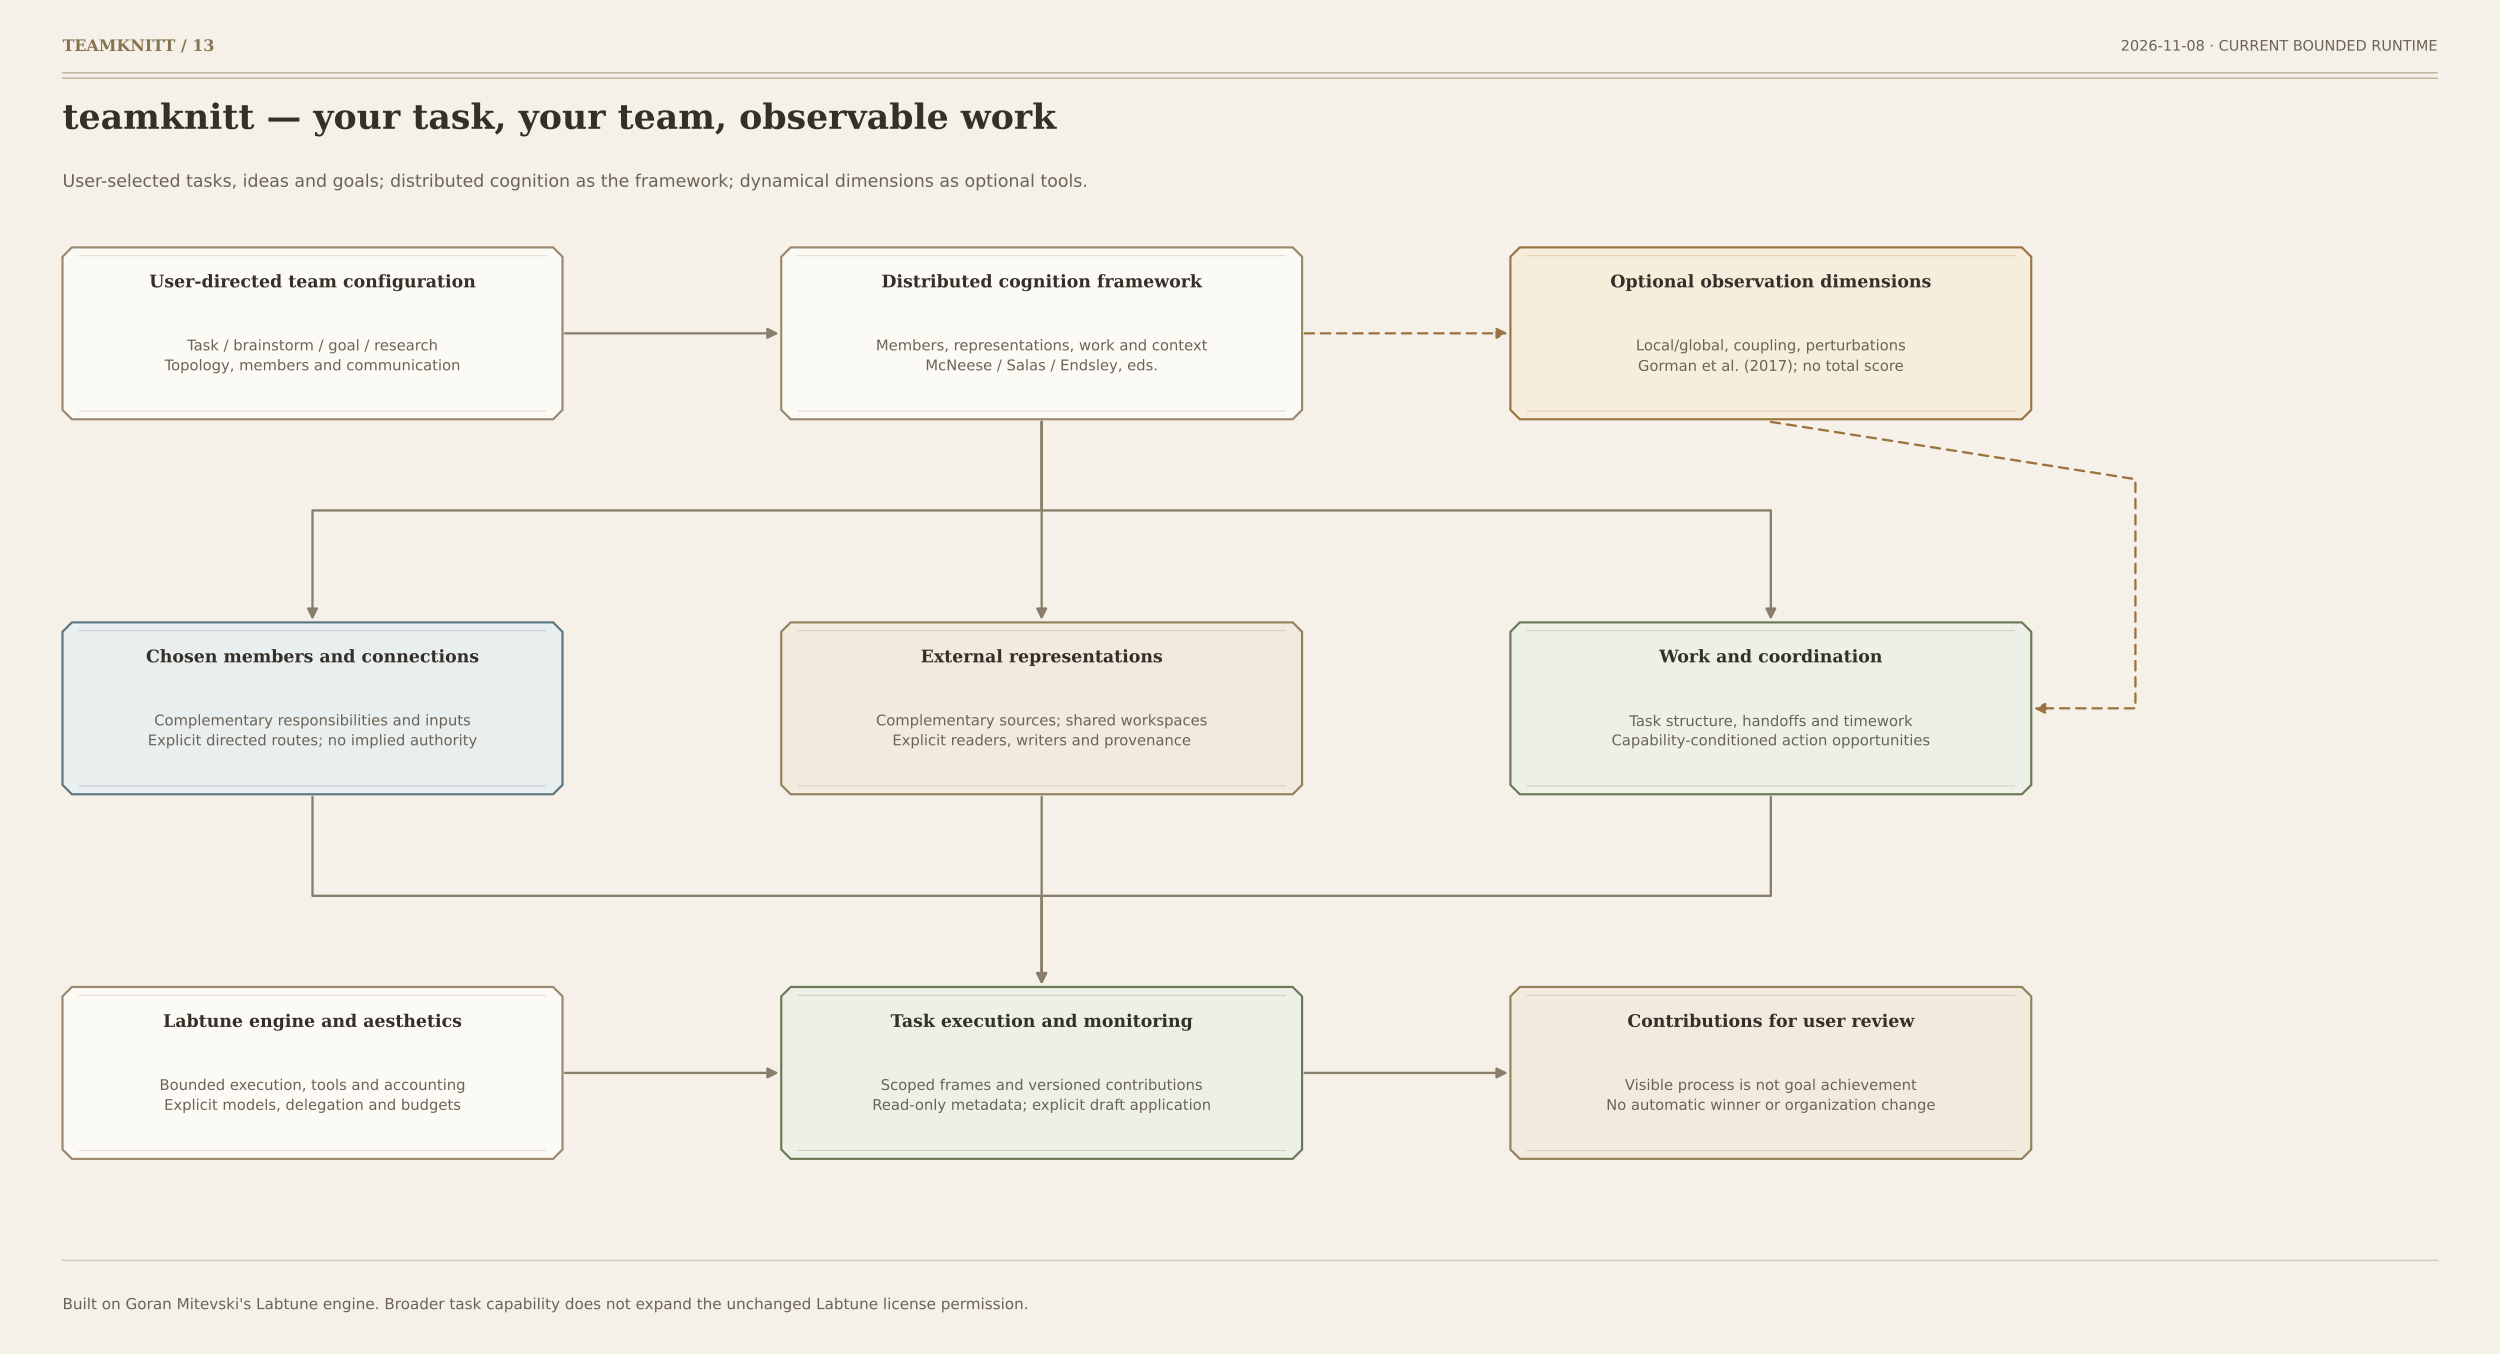
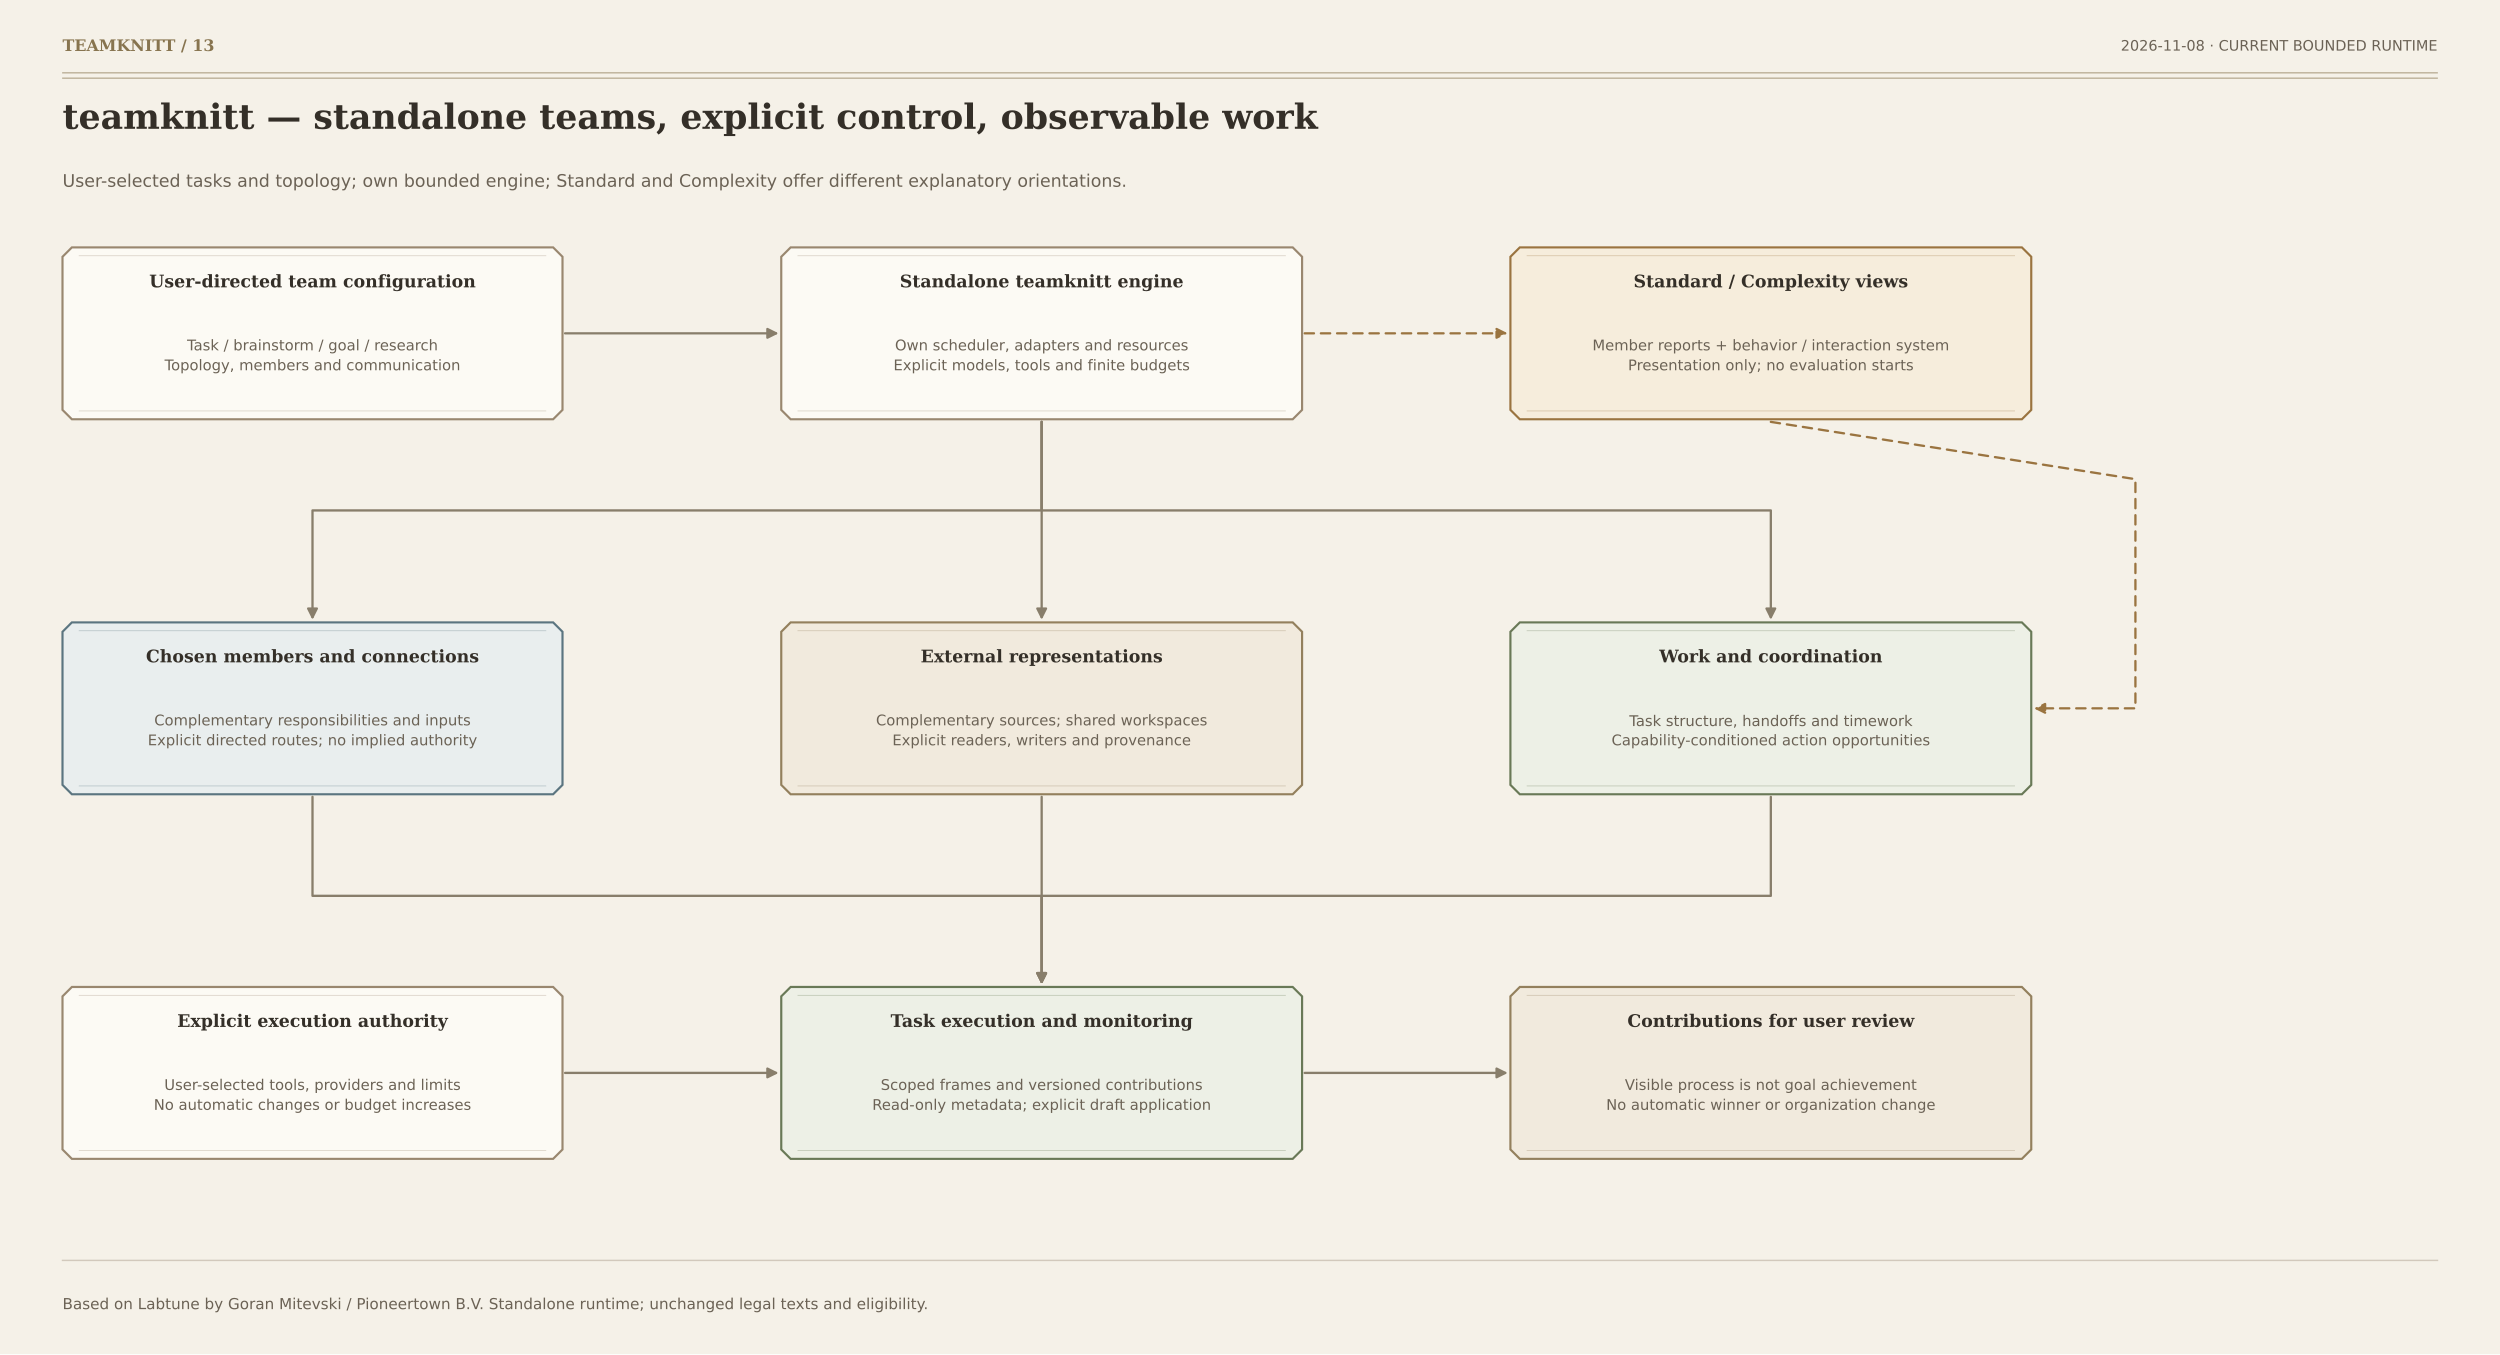
<svg xmlns="http://www.w3.org/2000/svg" width="1728pt" height="936pt" viewBox="0 0 1728 936" version="1.1">
  <defs>
    <style type="text/css">*{stroke-linejoin: round; stroke-linecap: butt}</style>
  </defs>
  <g id="figure_1">
    <g id="patch_1">
      <path d="M 0 936 L 1728 936 L 1728 0 L 0 0 z " style="fill: #f5f1e8" />
    </g>
    <g id="axes_1">
      <g id="patch_2">
-         <path d="M 390.6 230.4 L 536.411 230.4 " clip-path="url(#pc4dc8d3c06)" style="fill: none; stroke: #887e6b; stroke-width: 1.6; stroke-linecap: round" />
-         <path d="M 530.411 227.4 L 536.411 230.4 L 530.411 233.4 z " clip-path="url(#pc4dc8d3c06)" style="fill: #887e6b; stroke: #887e6b; stroke-width: 1.6; stroke-linecap: round" />
+         <path d="M 390.6 230.4 L 536.411 230.4 " clip-path="url(#p07a15c1b20)" style="fill: none; stroke: #887e6b; stroke-width: 1.6; stroke-linecap: round" />
+         <path d="M 530.411 227.4 L 536.411 230.4 L 530.411 233.4 z " clip-path="url(#p07a15c1b20)" style="fill: #887e6b; stroke: #887e6b; stroke-width: 1.6; stroke-linecap: round" />
      </g>
      <g id="patch_3">
-         <path d="M 901.8 230.4 L 1040.411 230.4 " clip-path="url(#pc4dc8d3c06)" style="fill: none; stroke-dasharray: 6.4,4.8; stroke-dashoffset: 0; stroke: #9a7440; stroke-width: 1.6; stroke-linecap: round" />
-         <path d="M 1034.411 227.4 L 1040.411 230.4 L 1034.411 233.4 z " clip-path="url(#pc4dc8d3c06)" style="fill: #9a7440; stroke-dasharray: 6.4,4.8; stroke-dashoffset: 0; stroke: #9a7440; stroke-width: 1.6; stroke-linecap: round" />
+         <path d="M 901.8 230.4 L 1040.411 230.4 " clip-path="url(#p07a15c1b20)" style="fill: none; stroke-dasharray: 6.4,4.8; stroke-dashoffset: 0; stroke: #9a7440; stroke-width: 1.6; stroke-linecap: round" />
+         <path d="M 1034.411 227.4 L 1040.411 230.4 L 1034.411 233.4 z " clip-path="url(#p07a15c1b20)" style="fill: #9a7440; stroke-dasharray: 6.4,4.8; stroke-dashoffset: 0; stroke: #9a7440; stroke-width: 1.6; stroke-linecap: round" />
      </g>
      <g id="patch_4">
-         <path d="M 720 291.6 L 720 352.8 L 216 352.8 L 216 426.611 " clip-path="url(#pc4dc8d3c06)" style="fill: none; stroke: #887e6b; stroke-width: 1.6; stroke-linecap: round" />
-         <path d="M 219 420.611 L 216 426.611 L 213 420.611 z " clip-path="url(#pc4dc8d3c06)" style="fill: #887e6b; stroke: #887e6b; stroke-width: 1.6; stroke-linecap: round" />
+         <path d="M 720 291.6 L 720 352.8 L 216 352.8 L 216 426.611 " clip-path="url(#p07a15c1b20)" style="fill: none; stroke: #887e6b; stroke-width: 1.6; stroke-linecap: round" />
+         <path d="M 219 420.611 L 216 426.611 L 213 420.611 z " clip-path="url(#p07a15c1b20)" style="fill: #887e6b; stroke: #887e6b; stroke-width: 1.6; stroke-linecap: round" />
      </g>
      <g id="patch_5">
-         <path d="M 720 291.6 L 720 426.611 " clip-path="url(#pc4dc8d3c06)" style="fill: none; stroke: #887e6b; stroke-width: 1.6; stroke-linecap: round" />
-         <path d="M 723 420.611 L 720 426.611 L 717 420.611 z " clip-path="url(#pc4dc8d3c06)" style="fill: #887e6b; stroke: #887e6b; stroke-width: 1.6; stroke-linecap: round" />
+         <path d="M 720 291.6 L 720 426.611 " clip-path="url(#p07a15c1b20)" style="fill: none; stroke: #887e6b; stroke-width: 1.6; stroke-linecap: round" />
+         <path d="M 723 420.611 L 720 426.611 L 717 420.611 z " clip-path="url(#p07a15c1b20)" style="fill: #887e6b; stroke: #887e6b; stroke-width: 1.6; stroke-linecap: round" />
      </g>
      <g id="patch_6">
-         <path d="M 720 291.6 L 720 352.8 L 1224 352.8 L 1224 426.611 " clip-path="url(#pc4dc8d3c06)" style="fill: none; stroke: #887e6b; stroke-width: 1.6; stroke-linecap: round" />
-         <path d="M 1227 420.611 L 1224 426.611 L 1221 420.611 z " clip-path="url(#pc4dc8d3c06)" style="fill: #887e6b; stroke: #887e6b; stroke-width: 1.6; stroke-linecap: round" />
+         <path d="M 720 291.6 L 720 352.8 L 1224 352.8 L 1224 426.611 " clip-path="url(#p07a15c1b20)" style="fill: none; stroke: #887e6b; stroke-width: 1.6; stroke-linecap: round" />
+         <path d="M 1227 420.611 L 1224 426.611 L 1221 420.611 z " clip-path="url(#p07a15c1b20)" style="fill: #887e6b; stroke: #887e6b; stroke-width: 1.6; stroke-linecap: round" />
      </g>
      <g id="patch_7">
-         <path d="M 1224 291.6 L 1476 331.2 L 1476 489.6 L 1407.589 489.6 " clip-path="url(#pc4dc8d3c06)" style="fill: none; stroke-dasharray: 6.4,4.8; stroke-dashoffset: 0; stroke: #9a7440; stroke-width: 1.6; stroke-linecap: round" />
-         <path d="M 1413.589 492.6 L 1407.589 489.6 L 1413.589 486.6 z " clip-path="url(#pc4dc8d3c06)" style="fill: #9a7440; stroke-dasharray: 6.4,4.8; stroke-dashoffset: 0; stroke: #9a7440; stroke-width: 1.6; stroke-linecap: round" />
+         <path d="M 1224 291.6 L 1476 331.2 L 1476 489.6 L 1407.589 489.6 " clip-path="url(#p07a15c1b20)" style="fill: none; stroke-dasharray: 6.4,4.8; stroke-dashoffset: 0; stroke: #9a7440; stroke-width: 1.6; stroke-linecap: round" />
+         <path d="M 1413.589 492.6 L 1407.589 489.6 L 1413.589 486.6 z " clip-path="url(#p07a15c1b20)" style="fill: #9a7440; stroke-dasharray: 6.4,4.8; stroke-dashoffset: 0; stroke: #9a7440; stroke-width: 1.6; stroke-linecap: round" />
      </g>
      <g id="patch_8">
-         <path d="M 216 550.8 L 216 619.2 L 720 619.2 L 720 678.611 " clip-path="url(#pc4dc8d3c06)" style="fill: none; stroke: #887e6b; stroke-width: 1.6; stroke-linecap: round" />
-         <path d="M 723 672.611 L 720 678.611 L 717 672.611 z " clip-path="url(#pc4dc8d3c06)" style="fill: #887e6b; stroke: #887e6b; stroke-width: 1.6; stroke-linecap: round" />
+         <path d="M 216 550.8 L 216 619.2 L 720 619.2 L 720 678.611 " clip-path="url(#p07a15c1b20)" style="fill: none; stroke: #887e6b; stroke-width: 1.6; stroke-linecap: round" />
+         <path d="M 723 672.611 L 720 678.611 L 717 672.611 z " clip-path="url(#p07a15c1b20)" style="fill: #887e6b; stroke: #887e6b; stroke-width: 1.6; stroke-linecap: round" />
      </g>
      <g id="patch_9">
-         <path d="M 720 550.8 L 720 678.611 " clip-path="url(#pc4dc8d3c06)" style="fill: none; stroke: #887e6b; stroke-width: 1.6; stroke-linecap: round" />
-         <path d="M 723 672.611 L 720 678.611 L 717 672.611 z " clip-path="url(#pc4dc8d3c06)" style="fill: #887e6b; stroke: #887e6b; stroke-width: 1.6; stroke-linecap: round" />
+         <path d="M 720 550.8 L 720 678.611 " clip-path="url(#p07a15c1b20)" style="fill: none; stroke: #887e6b; stroke-width: 1.6; stroke-linecap: round" />
+         <path d="M 723 672.611 L 720 678.611 L 717 672.611 z " clip-path="url(#p07a15c1b20)" style="fill: #887e6b; stroke: #887e6b; stroke-width: 1.6; stroke-linecap: round" />
      </g>
      <g id="patch_10">
-         <path d="M 1224 550.8 L 1224 619.2 L 720 619.2 L 720 678.611 " clip-path="url(#pc4dc8d3c06)" style="fill: none; stroke: #887e6b; stroke-width: 1.6; stroke-linecap: round" />
-         <path d="M 723 672.611 L 720 678.611 L 717 672.611 z " clip-path="url(#pc4dc8d3c06)" style="fill: #887e6b; stroke: #887e6b; stroke-width: 1.6; stroke-linecap: round" />
+         <path d="M 1224 550.8 L 1224 619.2 L 720 619.2 L 720 678.611 " clip-path="url(#p07a15c1b20)" style="fill: none; stroke: #887e6b; stroke-width: 1.6; stroke-linecap: round" />
+         <path d="M 723 672.611 L 720 678.611 L 717 672.611 z " clip-path="url(#p07a15c1b20)" style="fill: #887e6b; stroke: #887e6b; stroke-width: 1.6; stroke-linecap: round" />
      </g>
      <g id="patch_11">
-         <path d="M 390.6 741.6 L 536.411 741.6 " clip-path="url(#pc4dc8d3c06)" style="fill: none; stroke: #887e6b; stroke-width: 1.6; stroke-linecap: round" />
-         <path d="M 530.411 738.6 L 536.411 741.6 L 530.411 744.6 z " clip-path="url(#pc4dc8d3c06)" style="fill: #887e6b; stroke: #887e6b; stroke-width: 1.6; stroke-linecap: round" />
+         <path d="M 390.6 741.6 L 536.411 741.6 " clip-path="url(#p07a15c1b20)" style="fill: none; stroke: #887e6b; stroke-width: 1.6; stroke-linecap: round" />
+         <path d="M 530.411 738.6 L 536.411 741.6 L 530.411 744.6 z " clip-path="url(#p07a15c1b20)" style="fill: #887e6b; stroke: #887e6b; stroke-width: 1.6; stroke-linecap: round" />
      </g>
      <g id="patch_12">
-         <path d="M 901.8 741.6 L 1040.411 741.6 " clip-path="url(#pc4dc8d3c06)" style="fill: none; stroke: #887e6b; stroke-width: 1.6; stroke-linecap: round" />
-         <path d="M 1034.411 738.6 L 1040.411 741.6 L 1034.411 744.6 z " clip-path="url(#pc4dc8d3c06)" style="fill: #887e6b; stroke: #887e6b; stroke-width: 1.6; stroke-linecap: round" />
+         <path d="M 901.8 741.6 L 1040.411 741.6 " clip-path="url(#p07a15c1b20)" style="fill: none; stroke: #887e6b; stroke-width: 1.6; stroke-linecap: round" />
+         <path d="M 1034.411 738.6 L 1040.411 741.6 L 1034.411 744.6 z " clip-path="url(#p07a15c1b20)" style="fill: #887e6b; stroke: #887e6b; stroke-width: 1.6; stroke-linecap: round" />
      </g>
      <g id="line2d_1">
-         <path d="M 43.2 50.4 L 1684.8 50.4 " clip-path="url(#pc4dc8d3c06)" style="fill: none; stroke: #87744f; stroke-width: 0.5; stroke-linecap: square" />
+         <path d="M 43.2 50.4 L 1684.8 50.4 " clip-path="url(#p07a15c1b20)" style="fill: none; stroke: #87744f; stroke-width: 0.5; stroke-linecap: square" />
      </g>
      <g id="line2d_2">
-         <path d="M 43.2 54 L 1684.8 54 " clip-path="url(#pc4dc8d3c06)" style="fill: none; stroke: #87744f; stroke-width: 0.5; stroke-linecap: square" />
+         <path d="M 43.2 54 L 1684.8 54 " clip-path="url(#p07a15c1b20)" style="fill: none; stroke: #87744f; stroke-width: 0.5; stroke-linecap: square" />
      </g>
      <g id="line2d_3">
-         <path d="M 43.2 871.2 L 1684.8 871.2 " clip-path="url(#pc4dc8d3c06)" style="fill: none; stroke: #d2c9bc; stroke-linecap: square" />
+         <path d="M 43.2 871.2 L 1684.8 871.2 " clip-path="url(#p07a15c1b20)" style="fill: none; stroke: #d2c9bc; stroke-linecap: square" />
      </g>
      <g id="text_1">
        <text style="font-weight: 700; font-size: 11px; font-family: 'DejaVu Serif'; text-anchor: start; fill: #87744f" x="43.2" y="35.257" transform="rotate(-0 43.2 35.25742)">TEAMKNITT / 13</text>
      </g>
      <g id="text_2">
        <text style="font-size: 10px; font-family: 'DejaVu Sans'; text-anchor: end; fill: #6b6255" x="1684.8" y="34.998" transform="rotate(-0 1684.8 34.99766)">2026-11-08 · CURRENT BOUNDED RUNTIME</text>
      </g>
      <g id="text_3">
-         <text style="font-weight: 700; font-size: 24px; font-family: 'DejaVu Serif'; text-anchor: start; fill: #342f28" x="43.2" y="89.035" transform="rotate(-0 43.2 89.03531)">teamknitt — your task, your team, observable work</text>
+         <text style="font-weight: 700; font-size: 24px; font-family: 'DejaVu Serif'; text-anchor: start; fill: #342f28" x="43.2" y="89.035" transform="rotate(-0 43.2 89.03531)">teamknitt — standalone teams, explicit control, observable work</text>
      </g>
      <g id="text_4">
-         <text style="font-size: 12px; font-family: 'DejaVu Sans'; text-anchor: start; fill: #6b6255" x="43.2" y="129.118" transform="rotate(-0 43.2 129.1177)">User-selected tasks, ideas and goals; distributed cognition as the framework; dynamical dimensions as optional tools.</text>
+         <text style="font-size: 12px; font-family: 'DejaVu Sans'; text-anchor: start; fill: #6b6255" x="43.2" y="129.118" transform="rotate(-0 43.2 129.1177)">User-selected tasks and topology; own bounded engine; Standard and Complexity offer different explanatory orientations.</text>
      </g>
      <g id="patch_13">
-         <path d="M 49.68 171 L 382.32 171 L 388.8 177.48 L 388.8 283.32 L 382.32 289.8 L 49.68 289.8 L 43.2 283.32 L 43.2 177.48 z " clip-path="url(#pc4dc8d3c06)" style="fill: #fcfaf4; stroke: #99876f; stroke-width: 1.5; stroke-linejoin: miter" />
+         <path d="M 49.68 171 L 382.32 171 L 388.8 177.48 L 388.8 283.32 L 382.32 289.8 L 49.68 289.8 L 43.2 283.32 L 43.2 177.48 z " clip-path="url(#p07a15c1b20)" style="fill: #fcfaf4; stroke: #99876f; stroke-width: 1.5; stroke-linejoin: miter" />
      </g>
      <g id="patch_14">
-         <path d="M 546.48 171 L 893.52 171 L 900 177.48 L 900 283.32 L 893.52 289.8 L 546.48 289.8 L 540 283.32 L 540 177.48 z " clip-path="url(#pc4dc8d3c06)" style="fill: #fcfaf4; stroke: #99876f; stroke-width: 1.5; stroke-linejoin: miter" />
+         <path d="M 546.48 171 L 893.52 171 L 900 177.48 L 900 283.32 L 893.52 289.8 L 546.48 289.8 L 540 283.32 L 540 177.48 z " clip-path="url(#p07a15c1b20)" style="fill: #fcfaf4; stroke: #99876f; stroke-width: 1.5; stroke-linejoin: miter" />
      </g>
      <g id="patch_15">
-         <path d="M 1050.48 171 L 1397.52 171 L 1404 177.48 L 1404 283.32 L 1397.52 289.8 L 1050.48 289.8 L 1044 283.32 L 1044 177.48 z " clip-path="url(#pc4dc8d3c06)" style="fill: #f6eddc; stroke: #9a7440; stroke-width: 1.5; stroke-linejoin: miter" />
+         <path d="M 1050.48 171 L 1397.52 171 L 1404 177.48 L 1404 283.32 L 1397.52 289.8 L 1050.48 289.8 L 1044 283.32 L 1044 177.48 z " clip-path="url(#p07a15c1b20)" style="fill: #f6eddc; stroke: #9a7440; stroke-width: 1.5; stroke-linejoin: miter" />
      </g>
      <g id="patch_16">
-         <path d="M 49.68 430.2 L 382.32 430.2 L 388.8 436.68 L 388.8 542.52 L 382.32 549 L 49.68 549 L 43.2 542.52 L 43.2 436.68 z " clip-path="url(#pc4dc8d3c06)" style="fill: #e9eeee; stroke: #5b7580; stroke-width: 1.5; stroke-linejoin: miter" />
+         <path d="M 49.68 430.2 L 382.32 430.2 L 388.8 436.68 L 388.8 542.52 L 382.32 549 L 49.68 549 L 43.2 542.52 L 43.2 436.68 z " clip-path="url(#p07a15c1b20)" style="fill: #e9eeee; stroke: #5b7580; stroke-width: 1.5; stroke-linejoin: miter" />
      </g>
      <g id="patch_17">
-         <path d="M 546.48 430.2 L 893.52 430.2 L 900 436.68 L 900 542.52 L 893.52 549 L 546.48 549 L 540 542.52 L 540 436.68 z " clip-path="url(#pc4dc8d3c06)" style="fill: #f1eadd; stroke: #93805d; stroke-width: 1.5; stroke-linejoin: miter" />
+         <path d="M 546.48 430.2 L 893.52 430.2 L 900 436.68 L 900 542.52 L 893.52 549 L 546.48 549 L 540 542.52 L 540 436.68 z " clip-path="url(#p07a15c1b20)" style="fill: #f1eadd; stroke: #93805d; stroke-width: 1.5; stroke-linejoin: miter" />
      </g>
      <g id="patch_18">
-         <path d="M 1050.48 430.2 L 1397.52 430.2 L 1404 436.68 L 1404 542.52 L 1397.52 549 L 1050.48 549 L 1044 542.52 L 1044 436.68 z " clip-path="url(#pc4dc8d3c06)" style="fill: #edf0e6; stroke: #697957; stroke-width: 1.5; stroke-linejoin: miter" />
+         <path d="M 1050.48 430.2 L 1397.52 430.2 L 1404 436.68 L 1404 542.52 L 1397.52 549 L 1050.48 549 L 1044 542.52 L 1044 436.68 z " clip-path="url(#p07a15c1b20)" style="fill: #edf0e6; stroke: #697957; stroke-width: 1.5; stroke-linejoin: miter" />
      </g>
      <g id="patch_19">
-         <path d="M 49.68 682.2 L 382.32 682.2 L 388.8 688.68 L 388.8 794.52 L 382.32 801 L 49.68 801 L 43.2 794.52 L 43.2 688.68 z " clip-path="url(#pc4dc8d3c06)" style="fill: #fcfaf4; stroke: #99876f; stroke-width: 1.5; stroke-linejoin: miter" />
+         <path d="M 49.68 682.2 L 382.32 682.2 L 388.8 688.68 L 388.8 794.52 L 382.32 801 L 49.68 801 L 43.2 794.52 L 43.2 688.68 z " clip-path="url(#p07a15c1b20)" style="fill: #fcfaf4; stroke: #99876f; stroke-width: 1.5; stroke-linejoin: miter" />
      </g>
      <g id="patch_20">
-         <path d="M 546.48 682.2 L 893.52 682.2 L 900 688.68 L 900 794.52 L 893.52 801 L 546.48 801 L 540 794.52 L 540 688.68 z " clip-path="url(#pc4dc8d3c06)" style="fill: #edf0e6; stroke: #697957; stroke-width: 1.5; stroke-linejoin: miter" />
+         <path d="M 546.48 682.2 L 893.52 682.2 L 900 688.68 L 900 794.52 L 893.52 801 L 546.48 801 L 540 794.52 L 540 688.68 z " clip-path="url(#p07a15c1b20)" style="fill: #edf0e6; stroke: #697957; stroke-width: 1.5; stroke-linejoin: miter" />
      </g>
      <g id="patch_21">
-         <path d="M 1050.48 682.2 L 1397.52 682.2 L 1404 688.68 L 1404 794.52 L 1397.52 801 L 1050.48 801 L 1044 794.52 L 1044 688.68 z " clip-path="url(#pc4dc8d3c06)" style="fill: #f1eadd; stroke: #93805d; stroke-width: 1.5; stroke-linejoin: miter" />
+         <path d="M 1050.48 682.2 L 1397.52 682.2 L 1404 688.68 L 1404 794.52 L 1397.52 801 L 1050.48 801 L 1044 794.52 L 1044 688.68 z " clip-path="url(#p07a15c1b20)" style="fill: #f1eadd; stroke: #93805d; stroke-width: 1.5; stroke-linejoin: miter" />
      </g>
      <g id="text_5">
-         <text style="font-size: 10.5px; font-family: 'DejaVu Sans'; text-anchor: start; fill: #6b6255" x="43.2" y="904.888" transform="rotate(-0 43.2 904.8879)">Built on Goran Mitevski's Labtune engine. Broader task capability does not expand the unchanged Labtune license permission.</text>
+         <text style="font-size: 10.5px; font-family: 'DejaVu Sans'; text-anchor: start; fill: #6b6255" x="43.2" y="904.888" transform="rotate(-0 43.2 904.8879)">Based on Labtune by Goran Mitevski / Pioneertown B.V. Standalone runtime; unchanged legal texts and eligibility.</text>
      </g>
      <g id="line2d_4">
-         <path d="M 54.72 176.76 L 377.28 176.76 " clip-path="url(#pc4dc8d3c06)" style="fill: none; stroke: #99876f; stroke-opacity: 0.35; stroke-width: 0.55; stroke-linecap: square" />
+         <path d="M 54.72 176.76 L 377.28 176.76 " clip-path="url(#p07a15c1b20)" style="fill: none; stroke: #99876f; stroke-opacity: 0.35; stroke-width: 0.55; stroke-linecap: square" />
      </g>
      <g id="line2d_5">
-         <path d="M 54.72 284.04 L 377.28 284.04 " clip-path="url(#pc4dc8d3c06)" style="fill: none; stroke: #99876f; stroke-opacity: 0.35; stroke-width: 0.55; stroke-linecap: square" />
+         <path d="M 54.72 284.04 L 377.28 284.04 " clip-path="url(#p07a15c1b20)" style="fill: none; stroke: #99876f; stroke-opacity: 0.35; stroke-width: 0.55; stroke-linecap: square" />
      </g>
      <g id="text_6">
        <text style="font-weight: 700; font-size: 12px; font-family: 'DejaVu Serif'; text-anchor: middle; fill: #342f28" x="216" y="198.598" transform="rotate(-0 216 198.5977)">User-directed team configuration</text>
      </g>
      <g id="text_7">
        <text style="font-size: 10.2px; font-family: 'DejaVu Sans'; fill: #6b6255" transform="translate(129.2904 242.1696)">Task / brainstorm / goal / research</text>
        <text style="font-size: 10.2px; font-family: 'DejaVu Sans'; fill: #6b6255" transform="translate(113.7578 255.9396)">Topology, members and communication</text>
      </g>
      <g id="line2d_6">
-         <path d="M 551.52 176.76 L 888.48 176.76 " clip-path="url(#pc4dc8d3c06)" style="fill: none; stroke: #99876f; stroke-opacity: 0.35; stroke-width: 0.55; stroke-linecap: square" />
+         <path d="M 551.52 176.76 L 888.48 176.76 " clip-path="url(#p07a15c1b20)" style="fill: none; stroke: #99876f; stroke-opacity: 0.35; stroke-width: 0.55; stroke-linecap: square" />
      </g>
      <g id="line2d_7">
-         <path d="M 551.52 284.04 L 888.48 284.04 " clip-path="url(#pc4dc8d3c06)" style="fill: none; stroke: #99876f; stroke-opacity: 0.35; stroke-width: 0.55; stroke-linecap: square" />
+         <path d="M 551.52 284.04 L 888.48 284.04 " clip-path="url(#p07a15c1b20)" style="fill: none; stroke: #99876f; stroke-opacity: 0.35; stroke-width: 0.55; stroke-linecap: square" />
      </g>
      <g id="text_8">
-         <text style="font-weight: 700; font-size: 12px; font-family: 'DejaVu Serif'; text-anchor: middle; fill: #342f28" x="720" y="198.598" transform="rotate(-0 720 198.5977)">Distributed cognition framework</text>
+         <text style="font-weight: 700; font-size: 12px; font-family: 'DejaVu Serif'; text-anchor: middle; fill: #342f28" x="720" y="198.598" transform="rotate(-0 720 198.5977)">Standalone teamknitt engine</text>
      </g>
      <g id="text_9">
-         <text style="font-size: 10.2px; font-family: 'DejaVu Sans'; fill: #6b6255" transform="translate(605.4205 242.1696)">Members, representations, work and context</text>
-         <text style="font-size: 10.2px; font-family: 'DejaVu Sans'; fill: #6b6255" transform="translate(639.6097 255.9396)">McNeese / Salas / Endsley, eds.</text>
+         <text style="font-size: 10.2px; font-family: 'DejaVu Sans'; fill: #6b6255" transform="translate(618.5985 242.1696)">Own scheduler, adapters and resources</text>
+         <text style="font-size: 10.2px; font-family: 'DejaVu Sans'; fill: #6b6255" transform="translate(617.5569 255.9396)">Explicit models, tools and finite budgets</text>
      </g>
      <g id="line2d_8">
-         <path d="M 1055.52 176.76 L 1392.48 176.76 " clip-path="url(#pc4dc8d3c06)" style="fill: none; stroke: #9a7440; stroke-opacity: 0.35; stroke-width: 0.55; stroke-linecap: square" />
+         <path d="M 1055.52 176.76 L 1392.48 176.76 " clip-path="url(#p07a15c1b20)" style="fill: none; stroke: #9a7440; stroke-opacity: 0.35; stroke-width: 0.55; stroke-linecap: square" />
      </g>
      <g id="line2d_9">
-         <path d="M 1055.52 284.04 L 1392.48 284.04 " clip-path="url(#pc4dc8d3c06)" style="fill: none; stroke: #9a7440; stroke-opacity: 0.35; stroke-width: 0.55; stroke-linecap: square" />
+         <path d="M 1055.52 284.04 L 1392.48 284.04 " clip-path="url(#p07a15c1b20)" style="fill: none; stroke: #9a7440; stroke-opacity: 0.35; stroke-width: 0.55; stroke-linecap: square" />
      </g>
      <g id="text_10">
-         <text style="font-weight: 700; font-size: 12px; font-family: 'DejaVu Serif'; text-anchor: middle; fill: #342f28" x="1224" y="198.598" transform="rotate(-0 1224 198.5977)">Optional observation dimensions</text>
+         <text style="font-weight: 700; font-size: 12px; font-family: 'DejaVu Serif'; text-anchor: middle; fill: #342f28" x="1224" y="198.598" transform="rotate(-0 1224 198.5977)">Standard / Complexity views</text>
      </g>
      <g id="text_11">
-         <text style="font-size: 10.2px; font-family: 'DejaVu Sans'; fill: #6b6255" transform="translate(1130.737 242.1696)">Local/global, coupling, perturbations</text>
-         <text style="font-size: 10.2px; font-family: 'DejaVu Sans'; fill: #6b6255" transform="translate(1132.175 256.3276)">Gorman et al. (2017); no total score</text>
+         <text style="font-size: 10.2px; font-family: 'DejaVu Sans'; fill: #6b6255" transform="translate(1100.667 242.1696)">Member reports + behavior / interaction system</text>
+         <text style="font-size: 10.2px; font-family: 'DejaVu Sans'; fill: #6b6255" transform="translate(1125.27 255.9396)">Presentation only; no evaluation starts</text>
      </g>
      <g id="line2d_10">
-         <path d="M 54.72 435.96 L 377.28 435.96 " clip-path="url(#pc4dc8d3c06)" style="fill: none; stroke: #5b7580; stroke-opacity: 0.35; stroke-width: 0.55; stroke-linecap: square" />
+         <path d="M 54.72 435.96 L 377.28 435.96 " clip-path="url(#p07a15c1b20)" style="fill: none; stroke: #5b7580; stroke-opacity: 0.35; stroke-width: 0.55; stroke-linecap: square" />
      </g>
      <g id="line2d_11">
-         <path d="M 54.72 543.24 L 377.28 543.24 " clip-path="url(#pc4dc8d3c06)" style="fill: none; stroke: #5b7580; stroke-opacity: 0.35; stroke-width: 0.55; stroke-linecap: square" />
+         <path d="M 54.72 543.24 L 377.28 543.24 " clip-path="url(#p07a15c1b20)" style="fill: none; stroke: #5b7580; stroke-opacity: 0.35; stroke-width: 0.55; stroke-linecap: square" />
      </g>
      <g id="text_12">
        <text style="font-weight: 700; font-size: 12px; font-family: 'DejaVu Serif'; text-anchor: middle; fill: #342f28" x="216" y="457.798" transform="rotate(-0 216 457.7977)">Chosen members and connections</text>
      </g>
      <g id="text_13">
        <text style="font-size: 10.2px; font-family: 'DejaVu Sans'; fill: #6b6255" transform="translate(106.605 501.3696)">Complementary responsibilities and inputs</text>
        <text style="font-size: 10.2px; font-family: 'DejaVu Sans'; fill: #6b6255" transform="translate(102.1321 515.1396)">Explicit directed routes; no implied authority</text>
      </g>
      <g id="line2d_12">
-         <path d="M 551.52 435.96 L 888.48 435.96 " clip-path="url(#pc4dc8d3c06)" style="fill: none; stroke: #93805d; stroke-opacity: 0.35; stroke-width: 0.55; stroke-linecap: square" />
+         <path d="M 551.52 435.96 L 888.48 435.96 " clip-path="url(#p07a15c1b20)" style="fill: none; stroke: #93805d; stroke-opacity: 0.35; stroke-width: 0.55; stroke-linecap: square" />
      </g>
      <g id="line2d_13">
-         <path d="M 551.52 543.24 L 888.48 543.24 " clip-path="url(#pc4dc8d3c06)" style="fill: none; stroke: #93805d; stroke-opacity: 0.35; stroke-width: 0.55; stroke-linecap: square" />
+         <path d="M 551.52 543.24 L 888.48 543.24 " clip-path="url(#p07a15c1b20)" style="fill: none; stroke: #93805d; stroke-opacity: 0.35; stroke-width: 0.55; stroke-linecap: square" />
      </g>
      <g id="text_14">
        <text style="font-weight: 700; font-size: 12px; font-family: 'DejaVu Serif'; text-anchor: middle; fill: #342f28" x="720" y="457.798" transform="rotate(-0 720 457.7977)">External representations</text>
      </g>
      <g id="text_15">
        <text style="font-size: 10.2px; font-family: 'DejaVu Sans'; fill: #6b6255" transform="translate(605.4723 501.3696)">Complementary sources; shared workspaces</text>
        <text style="font-size: 10.2px; font-family: 'DejaVu Sans'; fill: #6b6255" transform="translate(616.7848 515.1396)">Explicit readers, writers and provenance</text>
      </g>
      <g id="line2d_14">
-         <path d="M 1055.52 435.96 L 1392.48 435.96 " clip-path="url(#pc4dc8d3c06)" style="fill: none; stroke: #697957; stroke-opacity: 0.35; stroke-width: 0.55; stroke-linecap: square" />
+         <path d="M 1055.52 435.96 L 1392.48 435.96 " clip-path="url(#p07a15c1b20)" style="fill: none; stroke: #697957; stroke-opacity: 0.35; stroke-width: 0.55; stroke-linecap: square" />
      </g>
      <g id="line2d_15">
-         <path d="M 1055.52 543.24 L 1392.48 543.24 " clip-path="url(#pc4dc8d3c06)" style="fill: none; stroke: #697957; stroke-opacity: 0.35; stroke-width: 0.55; stroke-linecap: square" />
+         <path d="M 1055.52 543.24 L 1392.48 543.24 " clip-path="url(#p07a15c1b20)" style="fill: none; stroke: #697957; stroke-opacity: 0.35; stroke-width: 0.55; stroke-linecap: square" />
      </g>
      <g id="text_16">
        <text style="font-weight: 700; font-size: 12px; font-family: 'DejaVu Serif'; text-anchor: middle; fill: #342f28" x="1224" y="457.798" transform="rotate(-0 1224 457.7977)">Work and coordination</text>
      </g>
      <g id="text_17">
        <text style="font-size: 10.2px; font-family: 'DejaVu Sans'; fill: #6b6255" transform="translate(1126.17 501.8373)">Task structure, handoffs and timework</text>
        <text style="font-size: 10.2px; font-family: 'DejaVu Sans'; fill: #6b6255" transform="translate(1113.893 515.1396)">Capability-conditioned action opportunities</text>
      </g>
      <g id="line2d_16">
-         <path d="M 54.72 687.96 L 377.28 687.96 " clip-path="url(#pc4dc8d3c06)" style="fill: none; stroke: #99876f; stroke-opacity: 0.35; stroke-width: 0.55; stroke-linecap: square" />
+         <path d="M 54.72 687.96 L 377.28 687.96 " clip-path="url(#p07a15c1b20)" style="fill: none; stroke: #99876f; stroke-opacity: 0.35; stroke-width: 0.55; stroke-linecap: square" />
      </g>
      <g id="line2d_17">
-         <path d="M 54.72 795.24 L 377.28 795.24 " clip-path="url(#pc4dc8d3c06)" style="fill: none; stroke: #99876f; stroke-opacity: 0.35; stroke-width: 0.55; stroke-linecap: square" />
+         <path d="M 54.72 795.24 L 377.28 795.24 " clip-path="url(#p07a15c1b20)" style="fill: none; stroke: #99876f; stroke-opacity: 0.35; stroke-width: 0.55; stroke-linecap: square" />
      </g>
      <g id="text_18">
-         <text style="font-weight: 700; font-size: 12px; font-family: 'DejaVu Serif'; text-anchor: middle; fill: #342f28" x="216" y="709.798" transform="rotate(-0 216 709.7977)">Labtune engine and aesthetics</text>
+         <text style="font-weight: 700; font-size: 12px; font-family: 'DejaVu Serif'; text-anchor: middle; fill: #342f28" x="216" y="709.798" transform="rotate(-0 216 709.7977)">Explicit execution authority</text>
      </g>
      <g id="text_19">
-         <text style="font-size: 10.2px; font-family: 'DejaVu Sans'; fill: #6b6255" transform="translate(110.2308 753.3696)">Bounded execution, tools and accounting</text>
-         <text style="font-size: 10.2px; font-family: 'DejaVu Sans'; fill: #6b6255" transform="translate(113.4278 767.1396)">Explicit models, delegation and budgets</text>
+         <text style="font-size: 10.2px; font-family: 'DejaVu Sans'; fill: #6b6255" transform="translate(113.5378 753.3696)">User-selected tools, providers and limits</text>
+         <text style="font-size: 10.2px; font-family: 'DejaVu Sans'; fill: #6b6255" transform="translate(106.2902 767.1396)">No automatic changes or budget increases</text>
      </g>
      <g id="line2d_18">
-         <path d="M 551.52 687.96 L 888.48 687.96 " clip-path="url(#pc4dc8d3c06)" style="fill: none; stroke: #697957; stroke-opacity: 0.35; stroke-width: 0.55; stroke-linecap: square" />
+         <path d="M 551.52 687.96 L 888.48 687.96 " clip-path="url(#p07a15c1b20)" style="fill: none; stroke: #697957; stroke-opacity: 0.35; stroke-width: 0.55; stroke-linecap: square" />
      </g>
      <g id="line2d_19">
-         <path d="M 551.52 795.24 L 888.48 795.24 " clip-path="url(#pc4dc8d3c06)" style="fill: none; stroke: #697957; stroke-opacity: 0.35; stroke-width: 0.55; stroke-linecap: square" />
+         <path d="M 551.52 795.24 L 888.48 795.24 " clip-path="url(#p07a15c1b20)" style="fill: none; stroke: #697957; stroke-opacity: 0.35; stroke-width: 0.55; stroke-linecap: square" />
      </g>
      <g id="text_20">
        <text style="font-weight: 700; font-size: 12px; font-family: 'DejaVu Serif'; text-anchor: middle; fill: #342f28" x="720" y="709.798" transform="rotate(-0 720 709.7977)">Task execution and monitoring</text>
      </g>
      <g id="text_21">
        <text style="font-size: 10.2px; font-family: 'DejaVu Sans'; fill: #6b6255" transform="translate(608.7451 753.3696)">Scoped frames and versioned contributions</text>
        <text style="font-size: 10.2px; font-family: 'DejaVu Sans'; fill: #6b6255" transform="translate(602.8841 767.1396)">Read-only metadata; explicit draft application</text>
      </g>
      <g id="line2d_20">
-         <path d="M 1055.52 687.96 L 1392.48 687.96 " clip-path="url(#pc4dc8d3c06)" style="fill: none; stroke: #93805d; stroke-opacity: 0.35; stroke-width: 0.55; stroke-linecap: square" />
+         <path d="M 1055.52 687.96 L 1392.48 687.96 " clip-path="url(#p07a15c1b20)" style="fill: none; stroke: #93805d; stroke-opacity: 0.35; stroke-width: 0.55; stroke-linecap: square" />
      </g>
      <g id="line2d_21">
-         <path d="M 1055.52 795.24 L 1392.48 795.24 " clip-path="url(#pc4dc8d3c06)" style="fill: none; stroke: #93805d; stroke-opacity: 0.35; stroke-width: 0.55; stroke-linecap: square" />
+         <path d="M 1055.52 795.24 L 1392.48 795.24 " clip-path="url(#p07a15c1b20)" style="fill: none; stroke: #93805d; stroke-opacity: 0.35; stroke-width: 0.55; stroke-linecap: square" />
      </g>
      <g id="text_22">
        <text style="font-weight: 700; font-size: 12px; font-family: 'DejaVu Serif'; text-anchor: middle; fill: #342f28" x="1224" y="709.798" transform="rotate(-0 1224 709.7977)">Contributions for user review</text>
      </g>
      <g id="text_23">
        <text style="font-size: 10.2px; font-family: 'DejaVu Sans'; fill: #6b6255" transform="translate(1123.101 753.3696)">Visible process is not goal achievement</text>
        <text style="font-size: 10.2px; font-family: 'DejaVu Sans'; fill: #6b6255" transform="translate(1110.185 767.1396)">No automatic winner or organization change</text>
      </g>
    </g>
  </g>
  <defs>
-     <clipPath id="pc4dc8d3c06">
+     <clipPath id="p07a15c1b20">
      <rect x="0" y="0" width="1728" height="936" />
    </clipPath>
  </defs>
</svg>
